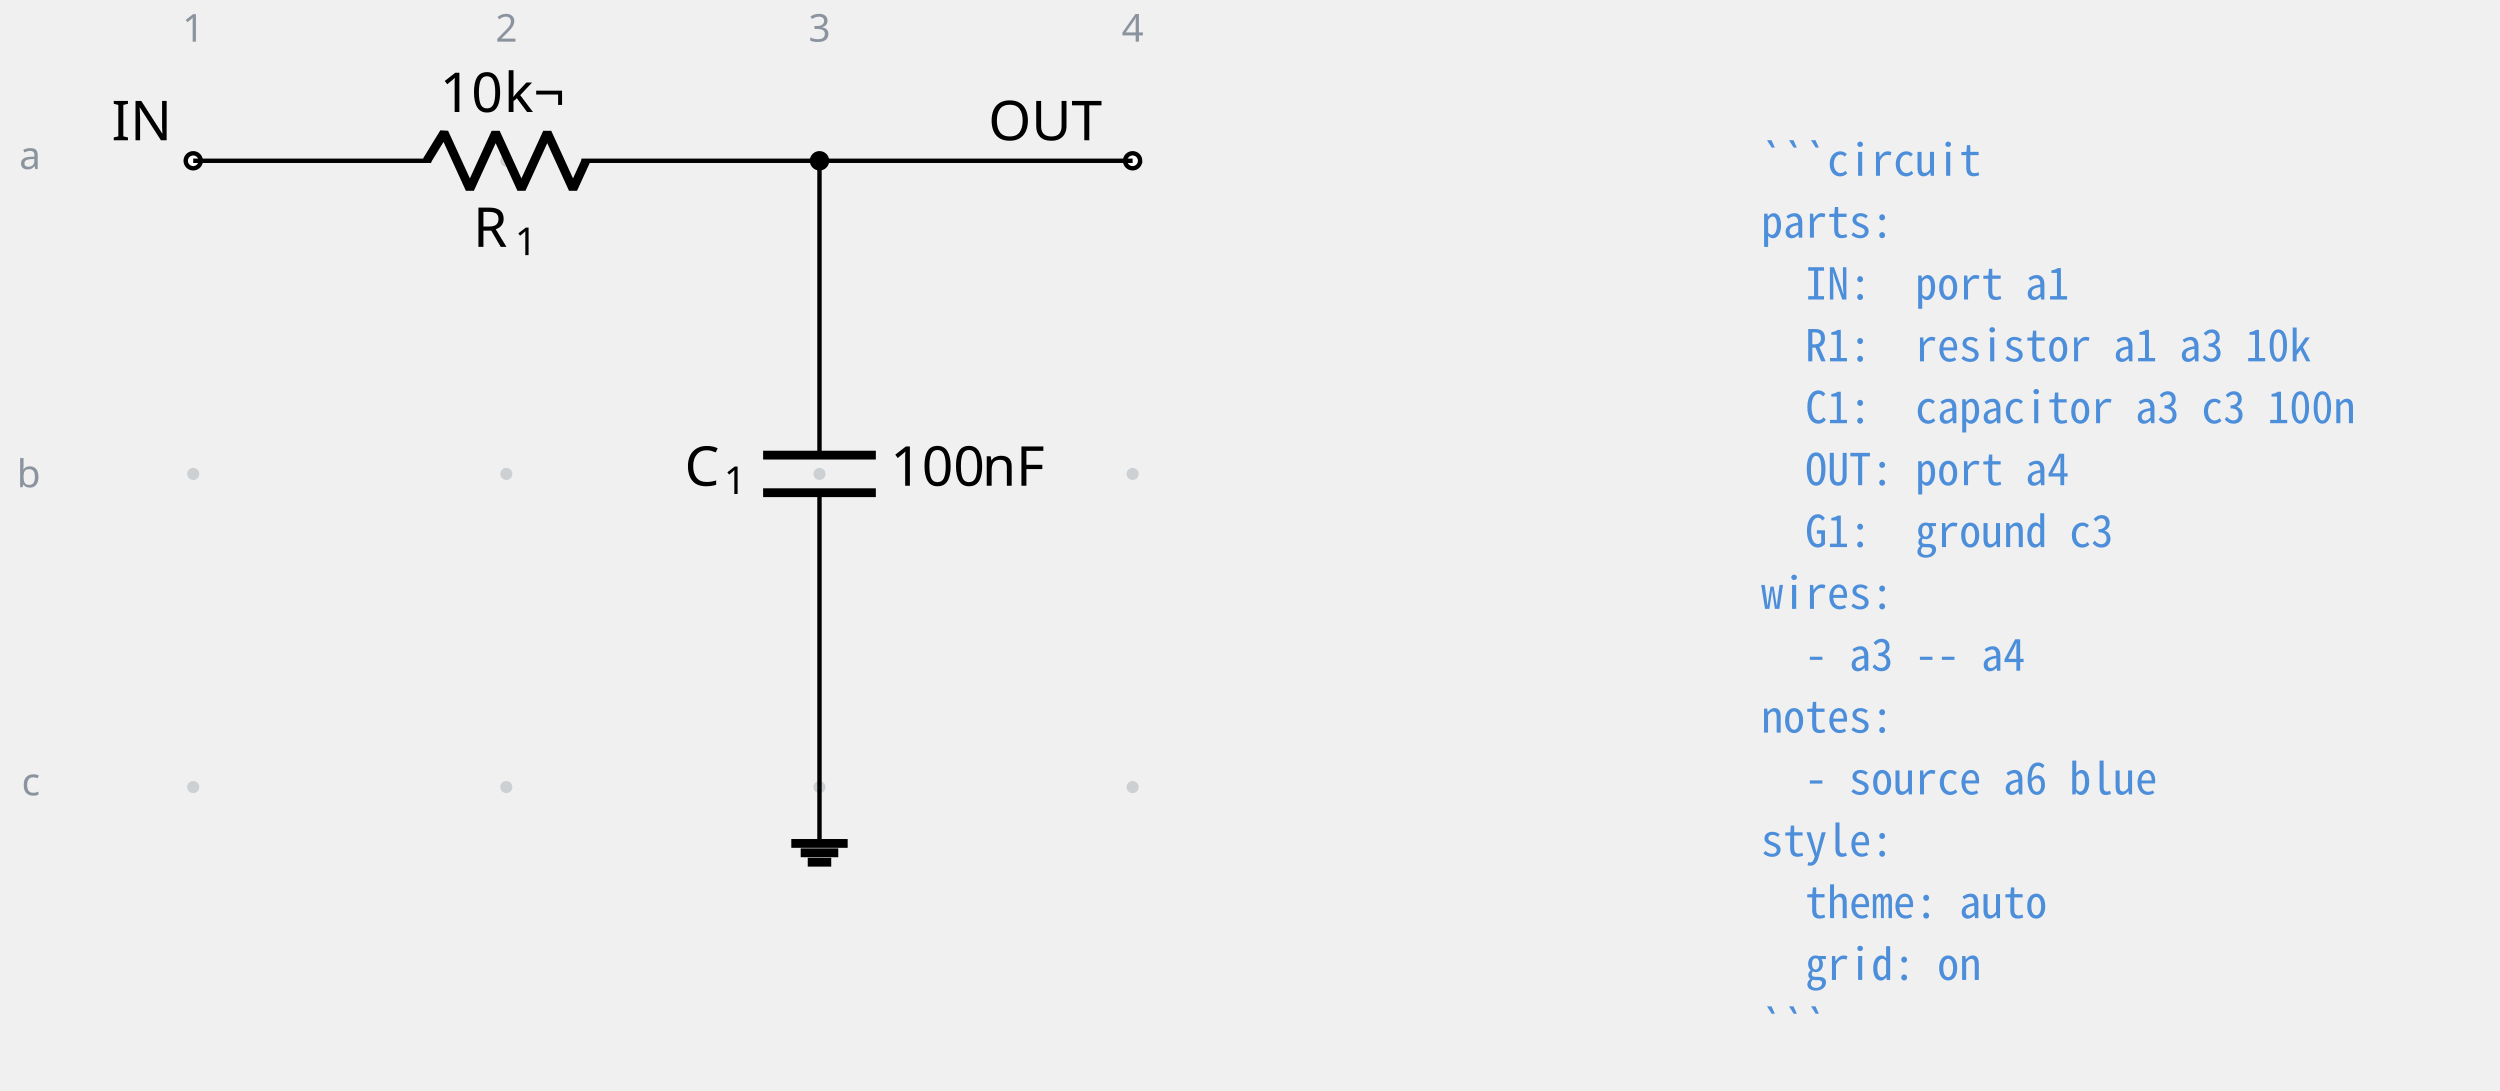
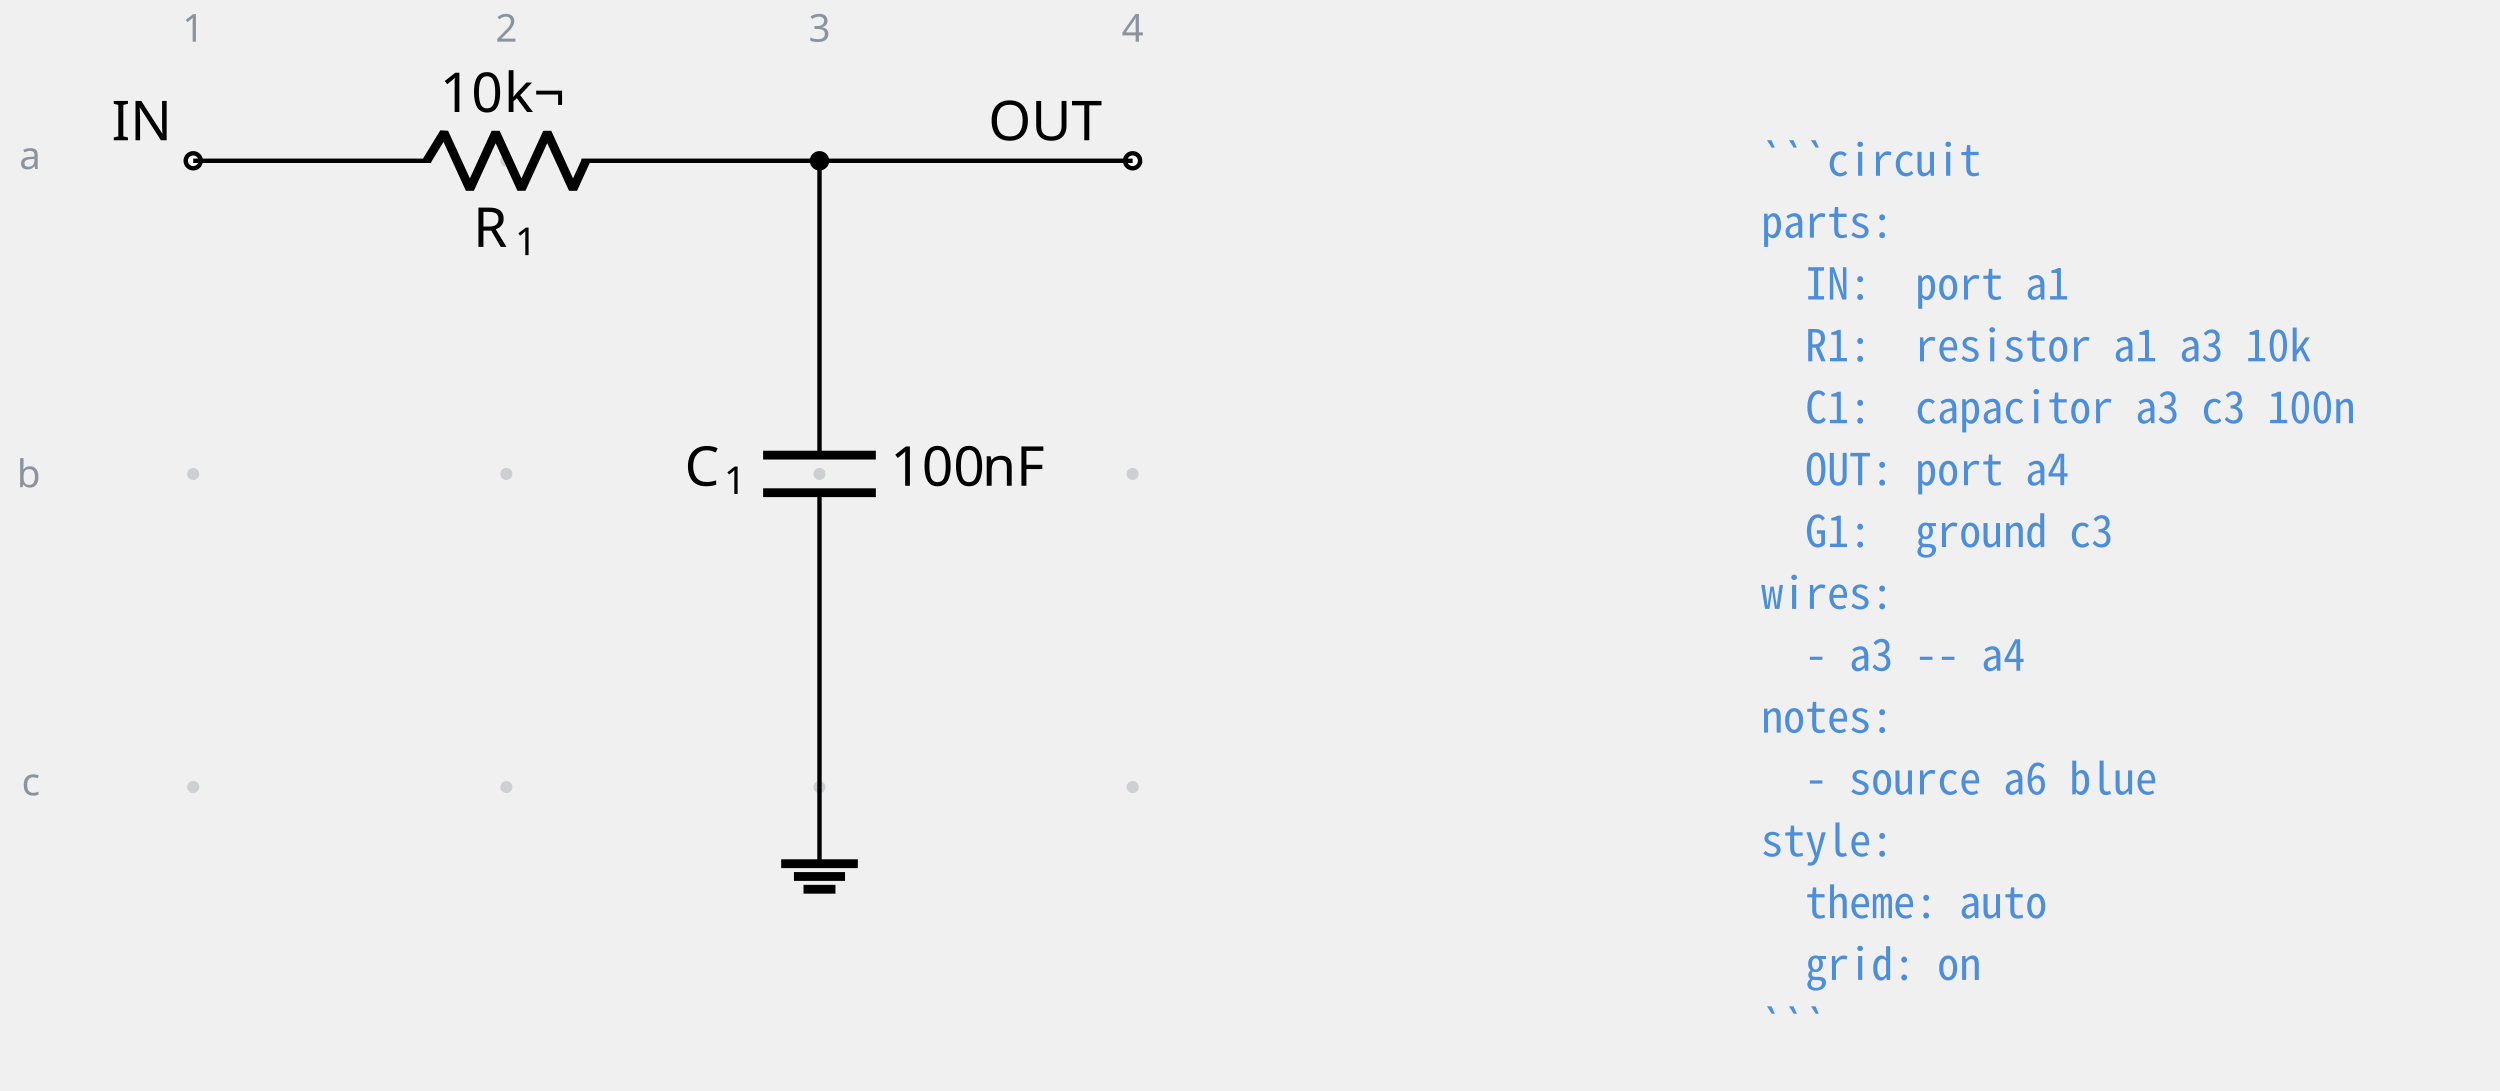
<svg xmlns="http://www.w3.org/2000/svg" fill="currentColor" width="605.761" height="264.171" viewBox="-72 -72 454.321 198.128">
  <g stroke="currentColor" stroke-miterlimit="10" stroke-width=".8">
    <path fill="#8b949e" fill-opacity=".35" stroke="none" stroke-opacity=".35" d="M-35.787-42.781a1.1 1.1 0 1 0-2.2 0 1.1 1.1 0 0 0 2.2 0M-35.787 14.124a1.1 1.1 0 1 0-2.2 0 1.1 1.1 0 0 0 2.2 0M-35.787 71.03a1.1 1.1 0 1 0-2.2 0 1.1 1.1 0 0 0 2.2 0M21.118-42.781a1.1 1.1 0 1 0-2.2 0 1.1 1.1 0 0 0 2.2 0M21.118 14.124a1.1 1.1 0 1 0-2.2 0 1.1 1.1 0 0 0 2.2 0M21.118 71.03a1.1 1.1 0 1 0-2.2 0 1.1 1.1 0 0 0 2.2 0M78.024-42.781a1.1 1.1 0 1 0-2.2 0 1.1 1.1 0 0 0 2.2 0M78.024 14.124a1.1 1.1 0 1 0-2.2 0 1.1 1.1 0 0 0 2.2 0M78.024 71.03a1.1 1.1 0 1 0-2.2 0 1.1 1.1 0 0 0 2.2 0M134.93-42.781a1.1 1.1 0 1 0-2.2 0 1.1 1.1 0 0 0 2.2 0M134.93 14.124a1.1 1.1 0 1 0-2.2 0 1.1 1.1 0 0 0 2.2 0M134.93 71.03a1.1 1.1 0 1 0-2.2 0 1.1 1.1 0 0 0 2.2 0m-1.1 0" />
    <g fill="#8b949e" stroke="#8b949e">
      <text x="-36.887" y="-42.781" fill="#8b949e" stroke="none" font-family="cmr7" font-size="7" transform="translate(-1.993 -21.645)">1</text>
    </g>
    <g fill="#8b949e" stroke="#8b949e">
      <text x="-36.887" y="-42.781" fill="#8b949e" stroke="none" font-family="cmr7" font-size="7" transform="translate(54.912 -21.645)">2</text>
    </g>
    <g fill="#8b949e" stroke="#8b949e">
      <text x="-36.887" y="-42.781" fill="#8b949e" stroke="none" font-family="cmr7" font-size="7" transform="translate(111.818 -21.645)">3</text>
    </g>
    <g fill="#8b949e" stroke="#8b949e">
      <text x="-36.887" y="-42.781" fill="#8b949e" stroke="none" font-family="cmr7" font-size="7" transform="translate(168.723 -21.645)">4</text>
    </g>
    <g fill="#8b949e" stroke="#8b949e">
      <text x="-36.887" y="-42.781" fill="#8b949e" stroke="none" font-family="cmr7" font-size="7" transform="translate(-31.62 1.507)">a</text>
    </g>
    <g fill="#8b949e" stroke="#8b949e">
      <text x="-36.887" y="-42.781" fill="#8b949e" stroke="none" font-family="cmr7" font-size="7" transform="translate(-32.05 59.336)">b</text>
    </g>
    <g fill="#8b949e" stroke="#8b949e">
      <text x="-36.887" y="-42.781" fill="#8b949e" stroke="none" font-family="cmr7" font-size="7" transform="translate(-31.189 115.318)">c</text>
    </g>
    <g fill="#ffffff">
      <path d="M-35.522-42.781a1.365 1.365 0 1 0-2.73 0 1.365 1.365 0 0 0 2.73 0Zm-1.365 0" />
    </g>
    <text x="-36.887" y="-42.781" stroke="none" font-family="cmr10" font-size="10" transform="translate(-14.844 -3.733)">IN</text>
    <path fill="none" d="M-36.887-42.781h.4m-.4 0H6.36m27.315 0h43.248m-.4 0h.4" />
    <g stroke-linejoin="bevel" stroke-width="1.6">
      <path fill="none" d="m5.561-42.781 3.143-5.122L13.39-37.66l4.685-10.243 4.686 10.243 4.686-10.243 4.686 10.243 2.343-5.121" />
    </g>
    <g stroke="none">
      <text x="-36.887" y="-42.781" font-family="cmmi10" font-size="10" transform="translate(50.866 15.648)">R</text>
      <text x="-29.294" y="-41.281" font-family="cmr7" font-size="7" transform="translate(50.866 15.648)">1</text>
    </g>
    <g stroke="none" font-family="cmr10" font-size="10">
      <text x="-36.887" y="-42.781" transform="translate(44.822 -8.863)">10</text>
      <text x="-25.221" y="-42.781" transform="translate(44.822 -8.863)">k¬</text>
    </g>
    <path fill="none" d="M76.924-42.781v.4m0-.4v53.49m0 6.83v53.49m0-.399v.4" />
    <g stroke-width="1.6">
      <path fill="none" d="M87.167 10.71H66.68m20.486 6.828H66.68" />
    </g>
    <g stroke="none">
      <text x="-36.887" y="-42.781" font-family="cmmi10" font-size="10" transform="translate(89.296 59.058)">C</text>
      <text x="-29.74" y="-41.281" font-family="cmr7" font-size="7" transform="translate(89.296 59.058)">1</text>
    </g>
    <g stroke="none" font-family="cmr10" font-size="10">
      <text x="-36.887" y="-42.781" transform="translate(126.693 59.058)">100</text>
      <text x="-20.22" y="-42.781" transform="translate(126.693 59.058)">nF</text>
    </g>
    <g fill="#ffffff">
      <path d="M135.195-42.781a1.365 1.365 0 1 0-2.731 0 1.365 1.365 0 0 0 2.73 0Zm-1.366 0" />
    </g>
    <text x="-36.887" y="-42.781" stroke="none" font-family="cmr10" font-size="10" transform="translate(144.483 -3.733)">OUT</text>
-     <path fill="none" d="M76.924 71.03v10.243" />
-     <path fill="none" stroke-width="1.6" d="M71.802 81.273h10.243M73.51 82.98h6.828m-5.548 1.707h4.268" />
+     <path fill="none" d="M76.924 71.03v13.93" />
+     <path fill="none" stroke-width="1.6" d="M69.959 84.96h13.93M72.28 87.282h9.287m-7.545 2.322h5.804" />
    <path fill="none" d="M76.924-42.781h56.905" />
    <path d="M78.29-42.781a1.365 1.365 0 1 0-2.732 0 1.365 1.365 0 0 0 2.731 0Zm-1.366 0" />
    <g>
      <text x="-36.887" y="-42.781" fill="#4c8eda" stroke="none" font-family="'Noto Sans Mono CJK JP',ui-monospace,'SFMono-Regular',Consolas,'Liberation Mono',monospace" font-size="8" transform="translate(284.927 2.733)" xml:space="preserve">```circuit</text>
    </g>
    <g>
      <text x="-36.887" y="-42.781" fill="#4c8eda" stroke="none" font-family="'Noto Sans Mono CJK JP',ui-monospace,'SFMono-Regular',Consolas,'Liberation Mono',monospace" font-size="8" transform="translate(284.927 13.972)" xml:space="preserve">parts:</text>
    </g>
    <g>
      <text x="-36.887" y="-42.781" fill="#4c8eda" stroke="none" font-family="'Noto Sans Mono CJK JP',ui-monospace,'SFMono-Regular',Consolas,'Liberation Mono',monospace" font-size="8" transform="translate(284.927 25.21)" xml:space="preserve">  IN:  port a1</text>
    </g>
    <g>
      <text x="-36.887" y="-42.781" fill="#4c8eda" stroke="none" font-family="'Noto Sans Mono CJK JP',ui-monospace,'SFMono-Regular',Consolas,'Liberation Mono',monospace" font-size="8" transform="translate(284.927 36.45)" xml:space="preserve">  R1:  resistor a1 a3 10k</text>
    </g>
    <g>
      <text x="-36.887" y="-42.781" fill="#4c8eda" stroke="none" font-family="'Noto Sans Mono CJK JP',ui-monospace,'SFMono-Regular',Consolas,'Liberation Mono',monospace" font-size="8" transform="translate(284.927 47.689)" xml:space="preserve">  C1:  capacitor a3 c3 100n</text>
    </g>
    <g>
      <text x="-36.887" y="-42.781" fill="#4c8eda" stroke="none" font-family="'Noto Sans Mono CJK JP',ui-monospace,'SFMono-Regular',Consolas,'Liberation Mono',monospace" font-size="8" transform="translate(284.927 58.956)" xml:space="preserve">  OUT: port a4</text>
    </g>
    <g>
      <text x="-36.887" y="-42.781" fill="#4c8eda" stroke="none" font-family="'Noto Sans Mono CJK JP',ui-monospace,'SFMono-Regular',Consolas,'Liberation Mono',monospace" font-size="8" transform="translate(284.927 70.195)" xml:space="preserve">  G1:  ground c3</text>
    </g>
    <g>
      <text x="-36.887" y="-42.781" fill="#4c8eda" stroke="none" font-family="'Noto Sans Mono CJK JP',ui-monospace,'SFMono-Regular',Consolas,'Liberation Mono',monospace" font-size="8" transform="translate(284.927 81.434)" xml:space="preserve">wires:</text>
    </g>
    <g>
      <text x="-36.887" y="-42.781" fill="#4c8eda" stroke="none" font-family="'Noto Sans Mono CJK JP',ui-monospace,'SFMono-Regular',Consolas,'Liberation Mono',monospace" font-size="8" transform="translate(284.927 92.672)" xml:space="preserve">  - a3 -- a4</text>
    </g>
    <g>
      <text x="-36.887" y="-42.781" fill="#4c8eda" stroke="none" font-family="'Noto Sans Mono CJK JP',ui-monospace,'SFMono-Regular',Consolas,'Liberation Mono',monospace" font-size="8" transform="translate(284.927 103.911)" xml:space="preserve">notes:</text>
    </g>
    <g>
      <text x="-36.887" y="-42.781" fill="#4c8eda" stroke="none" font-family="'Noto Sans Mono CJK JP',ui-monospace,'SFMono-Regular',Consolas,'Liberation Mono',monospace" font-size="8" transform="translate(284.927 115.15)" xml:space="preserve">  - source a6 blue</text>
    </g>
    <g>
      <text x="-36.887" y="-42.781" fill="#4c8eda" stroke="none" font-family="'Noto Sans Mono CJK JP',ui-monospace,'SFMono-Regular',Consolas,'Liberation Mono',monospace" font-size="8" transform="translate(284.927 126.389)" xml:space="preserve">style:</text>
    </g>
    <g>
      <text x="-36.887" y="-42.781" fill="#4c8eda" stroke="none" font-family="'Noto Sans Mono CJK JP',ui-monospace,'SFMono-Regular',Consolas,'Liberation Mono',monospace" font-size="8" transform="translate(284.927 137.628)" xml:space="preserve">  theme: auto</text>
    </g>
    <g>
      <text x="-36.887" y="-42.781" fill="#4c8eda" stroke="none" font-family="'Noto Sans Mono CJK JP',ui-monospace,'SFMono-Regular',Consolas,'Liberation Mono',monospace" font-size="8" transform="translate(284.927 148.867)" xml:space="preserve">  grid: on</text>
    </g>
    <g>
      <text x="-36.887" y="-42.781" fill="#4c8eda" stroke="none" font-family="'Noto Sans Mono CJK JP',ui-monospace,'SFMono-Regular',Consolas,'Liberation Mono',monospace" font-size="8" transform="translate(284.927 160.134)" xml:space="preserve">```</text>
    </g>
  </g>
</svg>
